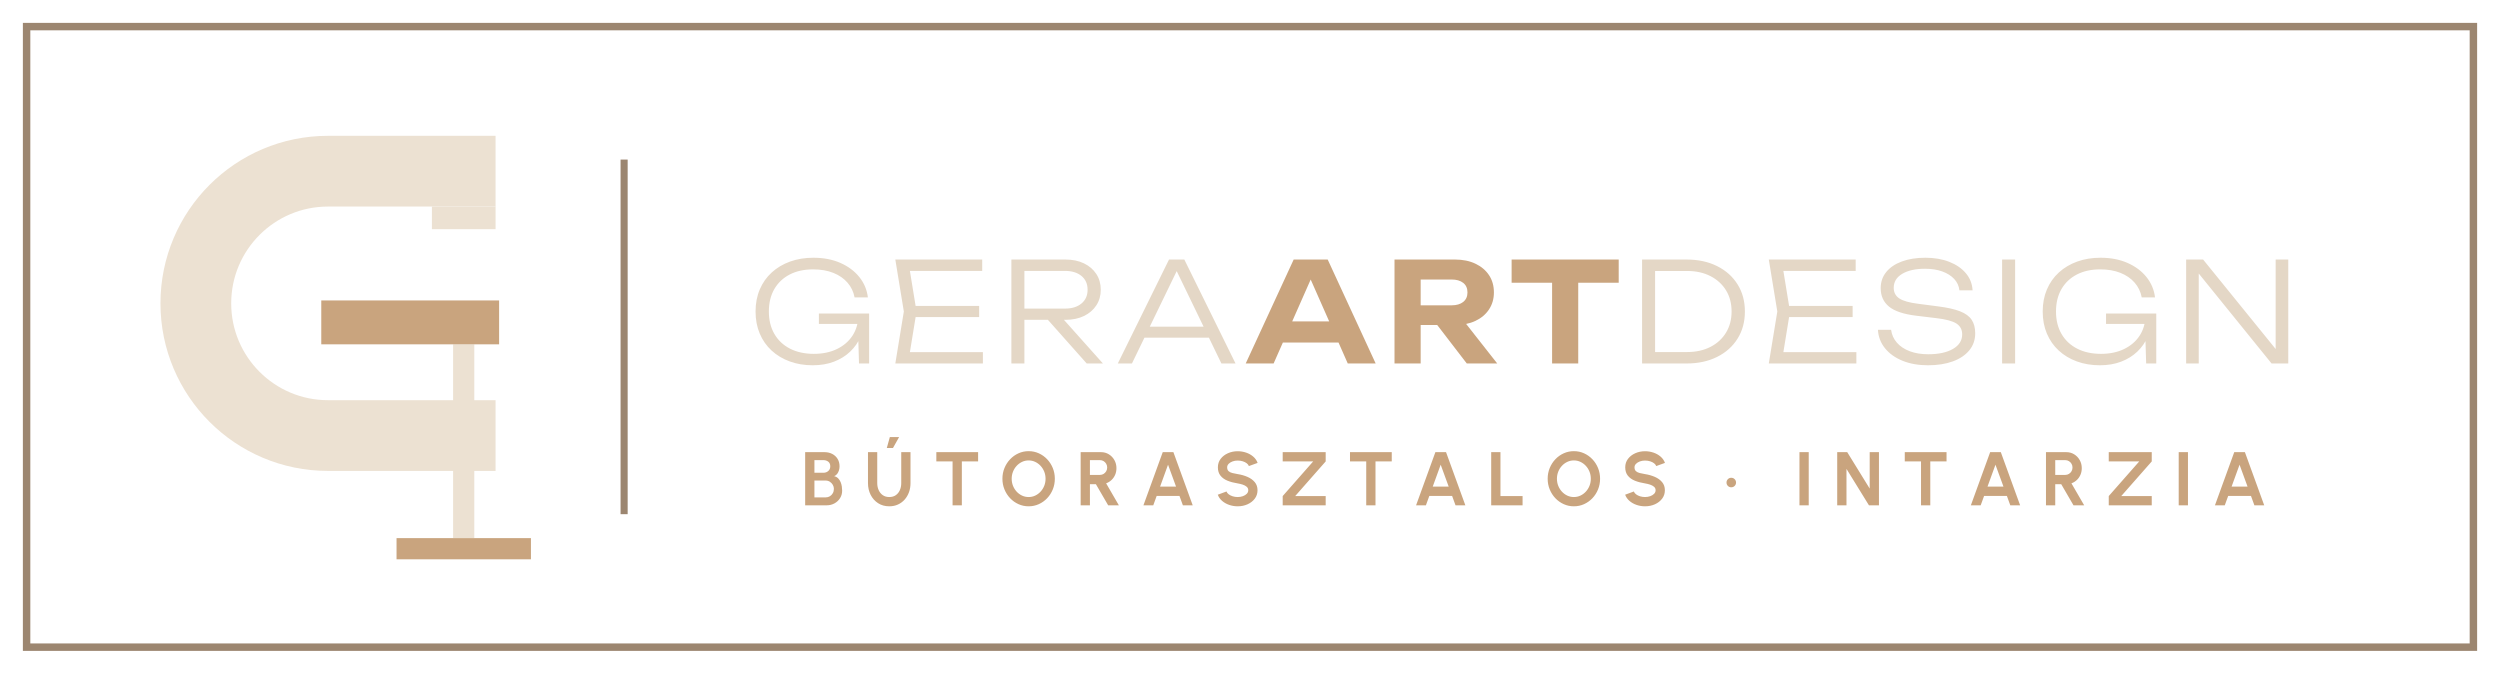
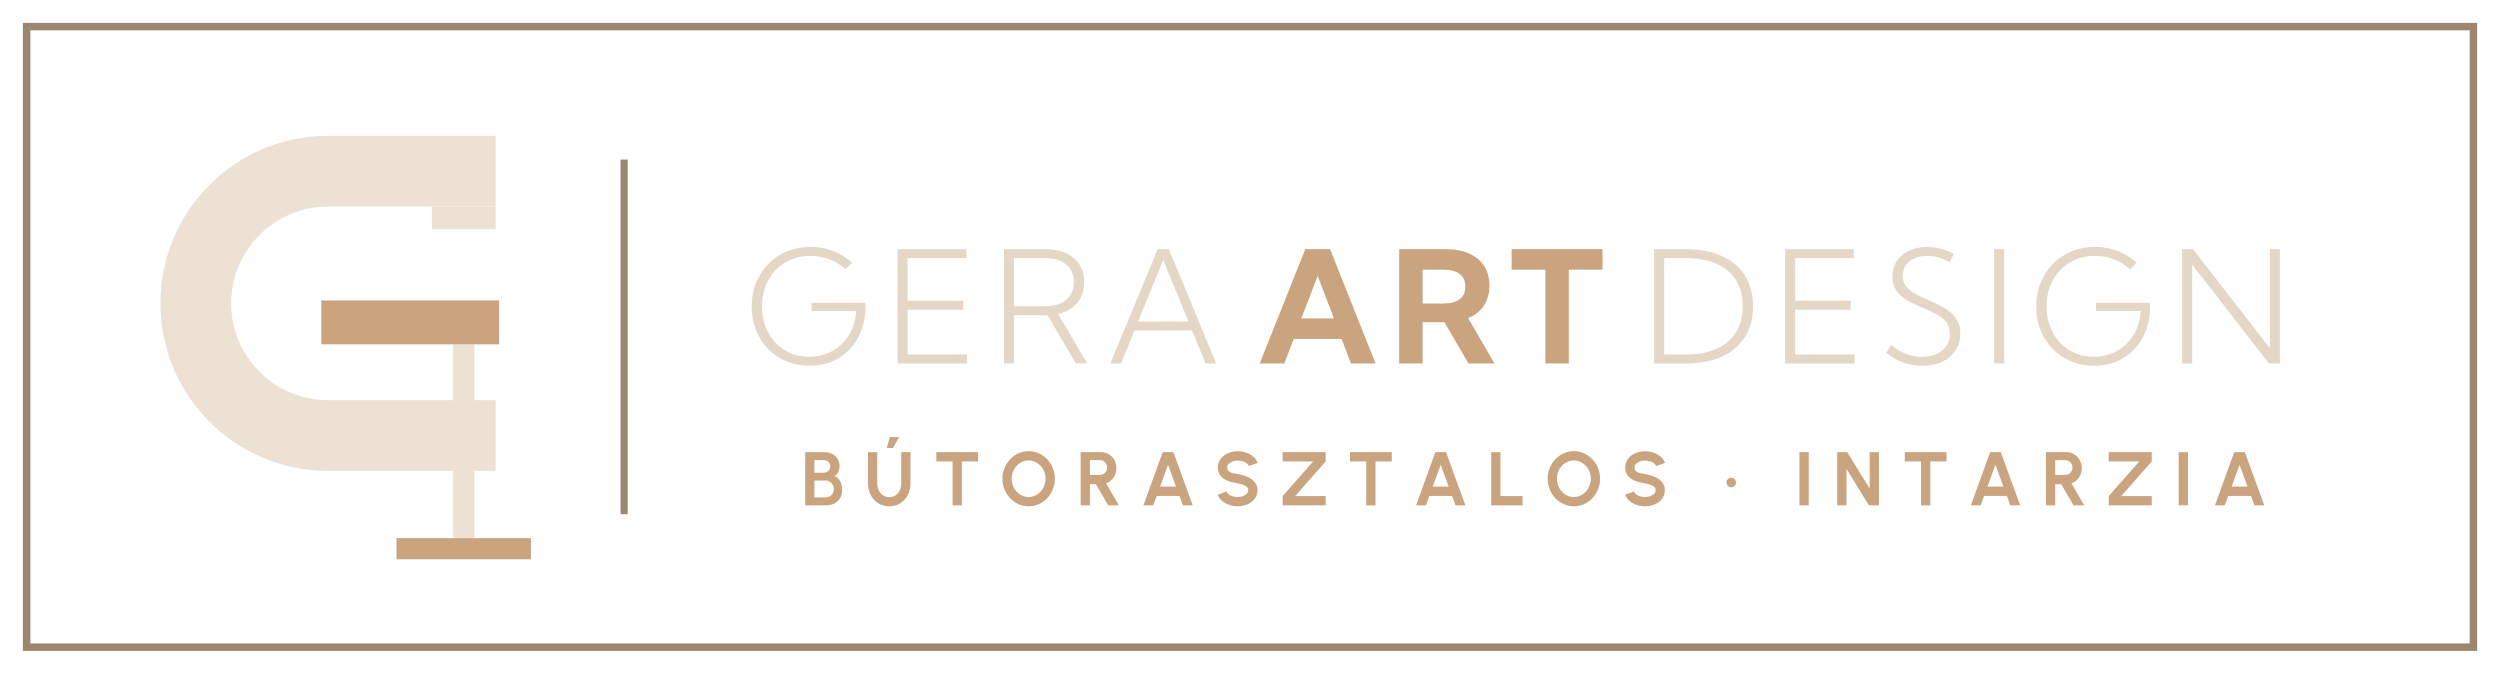
<svg xmlns="http://www.w3.org/2000/svg" viewBox="0 0 282 76" width="282" height="76">
  <rect x="3" y="3" width="276" height="70" fill="none" stroke="#9C8670" stroke-width="0.84" />
  <path d="M55.9 19.31H37A14.91 14.91 0 0 0 37 49.13H55.9" fill="none" stroke="#ECE1D2" stroke-width="7.98" />
  <rect x="48.72" y="23.3" width="7.18" height="2.55" fill="#ECE1D2" />
  <rect x="51.11" y="38.84" width="2.39" height="21.86" fill="#ECE1D2" />
  <rect x="36.24" y="33.89" width="20.06" height="4.95" fill="#C9A47E" />
  <rect x="44.73" y="60.7" width="15.16" height="2.39" fill="#C9A47E" />
  <rect x="70" y="18" width=".8" height="40" fill="#9C8670" />
-   <path d="M97.498 35.888Q97.49 37.006 97.076 37.971Q96.662 38.937 95.9 39.663Q95.138 40.39 94.071 40.797Q93.004 41.203 91.675 41.203Q90.268 41.203 89.088 40.773Q87.908 40.343 87.04 39.546Q86.173 38.749 85.7 37.631Q85.227 36.514 85.227 35.138Q85.227 33.762 85.704 32.645Q86.181 31.527 87.056 30.73Q87.931 29.933 89.123 29.503Q90.315 29.073 91.746 29.073Q93.465 29.073 94.79 29.655Q96.115 30.237 96.928 31.246Q97.74 32.254 97.897 33.544H96.396Q96.216 32.59 95.595 31.879Q94.974 31.168 93.993 30.777Q93.012 30.386 91.714 30.386Q90.198 30.386 89.08 30.964Q87.963 31.543 87.345 32.606Q86.728 33.669 86.728 35.138Q86.728 36.6 87.353 37.674Q87.978 38.749 89.119 39.331Q90.261 39.914 91.8 39.914Q93.301 39.914 94.419 39.366Q95.536 38.819 96.162 37.862Q96.787 36.904 96.81 35.67ZM92.371 36.537V35.365H98.037V41.0H96.896L96.748 36.029L97.162 36.537ZM110.449 34.513V35.763H102.454V34.513ZM103.384 35.138 102.485 40.648 101.711 39.718H110.871V41.0H100.992L101.953 35.138L100.992 29.276H110.793V30.558H101.711L102.485 29.636ZM115.108 34.81H120.133Q121.298 34.81 121.99 34.235Q122.681 33.661 122.681 32.684Q122.681 31.699 121.99 31.128Q121.298 30.558 120.133 30.558H114.897L115.553 29.784V41.0H114.084V29.276H120.188Q121.376 29.276 122.267 29.706Q123.158 30.136 123.662 30.902Q124.166 31.668 124.166 32.684Q124.166 33.684 123.662 34.45Q123.158 35.216 122.267 35.646Q121.376 36.076 120.188 36.076H115.108ZM117.702 35.513H119.508L124.409 41.0H122.58ZM128.543 38.092V36.85H136.797V38.092ZM133.592 29.276 139.368 41.0H137.774L132.342 29.776H133.123L127.683 41.0H126.089L131.865 29.276Z" fill="#E4D7C6" />
-   <path d="M143.734 38.635V36.256H151.834V38.635ZM149.765 29.276 155.175 41.0H152.028L147.395 30.508H148.297L143.664 41.0H140.517L145.927 29.276ZM159.344 34.44H163.739Q164.574 34.44 165.053 34.056Q165.531 33.671 165.531 32.985Q165.531 32.29 165.053 31.91Q164.574 31.529 163.739 31.529H158.928L160.251 30.077V41.0H157.301V29.276H164.124Q165.436 29.276 166.423 29.743Q167.409 30.209 167.961 31.037Q168.513 31.865 168.513 32.985Q168.513 34.073 167.961 34.904Q167.409 35.736 166.423 36.199Q165.436 36.662 164.124 36.662H159.344ZM161.236 35.513H164.573L168.887 41.0H165.453ZM175.076 30.581H178.025V41.0H175.076ZM170.511 29.276H182.59V31.891H170.511Z" fill="#C9A47E" />
-   <path d="M190.242 29.276Q192.204 29.276 193.685 30.015Q195.167 30.753 195.995 32.074Q196.824 33.395 196.824 35.138Q196.824 36.881 195.995 38.202Q195.167 39.523 193.685 40.261Q192.204 41.0 190.242 41.0H185.225V29.276ZM186.694 40.609 185.764 39.71H190.313Q191.806 39.71 192.935 39.132Q194.064 38.554 194.694 37.522Q195.323 36.49 195.323 35.138Q195.323 33.77 194.694 32.746Q194.064 31.722 192.935 31.144Q191.806 30.566 190.313 30.566H185.764L186.694 29.667ZM208.977 34.513V35.763H200.982V34.513ZM201.912 35.138 201.013 40.648 200.239 39.718H209.399V41.0H199.52L200.481 35.138L199.52 29.276H209.321V30.558H200.239L201.013 29.636ZM211.83 37.201H213.315Q213.425 38.03 213.972 38.655Q214.519 39.28 215.422 39.62Q216.324 39.96 217.497 39.96Q219.255 39.96 220.295 39.359Q221.334 38.757 221.334 37.717Q221.334 36.92 220.69 36.498Q220.045 36.076 218.427 35.888L216.168 35.615Q214.019 35.357 213.081 34.587Q212.143 33.817 212.143 32.504Q212.143 31.449 212.772 30.679Q213.401 29.909 214.535 29.491Q215.668 29.073 217.176 29.073Q218.7 29.073 219.877 29.534Q221.053 29.995 221.749 30.82Q222.444 31.644 222.507 32.746H221.022Q220.936 32.004 220.432 31.465Q219.928 30.925 219.091 30.62Q218.255 30.316 217.145 30.316Q215.535 30.316 214.574 30.886Q213.612 31.457 213.612 32.465Q213.612 33.247 214.245 33.665Q214.878 34.083 216.395 34.27L218.622 34.56Q220.162 34.755 221.08 35.111Q221.999 35.466 222.401 36.068Q222.804 36.67 222.804 37.592Q222.804 38.702 222.139 39.515Q221.475 40.328 220.275 40.766Q219.076 41.203 217.473 41.203Q215.863 41.203 214.617 40.699Q213.37 40.195 212.635 39.292Q211.901 38.389 211.83 37.201ZM225.836 29.276H227.306V41.0H225.836ZM242.688 35.888Q242.68 37.006 242.266 37.971Q241.851 38.937 241.089 39.663Q240.327 40.39 239.26 40.797Q238.193 41.203 236.865 41.203Q235.458 41.203 234.278 40.773Q233.097 40.343 232.23 39.546Q231.362 38.749 230.889 37.631Q230.417 36.514 230.417 35.138Q230.417 33.762 230.893 32.645Q231.37 31.527 232.245 30.73Q233.121 29.933 234.313 29.503Q235.505 29.073 236.935 29.073Q238.655 29.073 239.979 29.655Q241.304 30.237 242.117 31.246Q242.93 32.254 243.086 33.544H241.586Q241.406 32.59 240.784 31.879Q240.163 31.168 239.182 30.777Q238.201 30.386 236.904 30.386Q235.388 30.386 234.27 30.964Q233.152 31.543 232.535 32.606Q231.917 33.669 231.917 35.138Q231.917 36.6 232.542 37.674Q233.168 38.749 234.309 39.331Q235.45 39.914 236.99 39.914Q238.49 39.914 239.608 39.366Q240.726 38.819 241.351 37.862Q241.976 36.904 242 35.67ZM237.56 36.537V35.365H243.227V41.0H242.086L241.937 36.029L242.352 36.537ZM257.421 40.265 256.694 40.312V29.276H258.116V41.0H256.233L247.299 29.964L248.018 29.917V41.0H246.596V29.276H248.511Z" fill="#E4D7C6" />
+   <path d="M95.359 30.383Q94.6 29.644 93.585 29.253Q92.571 28.862 91.43 28.862Q90.235 28.862 89.231 29.28Q88.227 29.698 87.492 30.463Q86.757 31.229 86.353 32.27Q85.949 33.312 85.949 34.558Q85.949 35.79 86.344 36.831Q86.739 37.871 87.454 38.636Q88.169 39.401 89.145 39.822Q90.121 40.243 91.284 40.243Q92.382 40.243 93.317 39.865Q94.253 39.487 94.962 38.798Q95.671 38.109 96.092 37.162Q96.514 36.215 96.577 35.083H91.533V34.166H97.6L97.631 34.575Q97.631 36.046 97.169 37.268Q96.706 38.49 95.86 39.385Q95.015 40.281 93.859 40.769Q92.703 41.258 91.316 41.258Q89.906 41.258 88.714 40.758Q87.522 40.258 86.641 39.357Q85.759 38.455 85.274 37.239Q84.788 36.023 84.788 34.584Q84.788 33.134 85.284 31.903Q85.779 30.673 86.674 29.763Q87.568 28.853 88.78 28.35Q89.992 27.847 91.422 27.847Q92.771 27.847 93.978 28.31Q95.184 28.773 96.118 29.644ZM101.243 41.0V28.105H109.003V29.12H102.378V33.922H108.651V34.937H102.378V39.986H109.089V41.0ZM122.63 41.0H121.364L118.154 35.558H114.386V41.0H113.251V28.105H118Q119.323 28.105 120.285 28.561Q121.246 29.016 121.771 29.85Q122.295 30.684 122.295 31.833Q122.295 33.237 121.513 34.17Q120.73 35.103 119.349 35.407ZM114.386 34.544H117.937Q119.415 34.544 120.275 33.816Q121.134 33.088 121.134 31.833Q121.134 30.575 120.279 29.847Q119.424 29.12 117.937 29.12H114.386ZM126.44 41.0H125.242L130.589 28.105H131.847L137.189 41.0H135.991L134.463 37.281H127.964ZM128.371 36.266H134.059L131.214 29.326Z" fill="#E4D7C6" />
+   <path d="M144.873 41.0H142.096L147.237 28.105H150.034L155.166 41.0H152.39L151.329 38.23H145.933ZM146.797 35.914H150.471L148.631 31.131ZM168.575 41.0H165.642L162.936 36.344H160.474V41.0H157.826V28.105H163.053Q164.612 28.105 165.718 28.595Q166.823 29.085 167.414 30.008Q168.005 30.93 168.005 32.225Q168.005 33.547 167.381 34.479Q166.756 35.411 165.603 35.875ZM160.474 34.235H162.855Q164.03 34.235 164.663 33.74Q165.297 33.246 165.297 32.328Q165.297 31.41 164.665 30.915Q164.033 30.421 162.855 30.421H160.474ZM176.964 41.0H174.317V30.421H170.513V28.105H180.767V30.421H176.964Z" fill="#C9A47E" />
+   <path d="M186.585 41.0V28.105H190.13Q192.514 28.105 194.217 28.875Q195.921 29.644 196.831 31.087Q197.74 32.53 197.74 34.553Q197.74 36.567 196.831 38.014Q195.921 39.461 194.217 40.231Q192.514 41.0 190.13 41.0ZM187.72 39.986H190.19Q192.21 39.986 193.638 39.342Q195.067 38.699 195.823 37.483Q196.58 36.266 196.58 34.553Q196.58 32.836 195.823 31.621Q195.067 30.406 193.638 29.763Q192.21 29.12 190.19 29.12H187.72ZM201.352 41.0V28.105H209.112V29.12H202.487V33.922H208.76V34.937H202.487V39.986H209.198V41.0ZM212.759 39.788 213.318 38.914Q213.862 39.361 214.424 39.66Q214.985 39.96 215.577 40.107Q216.169 40.255 216.782 40.255Q217.725 40.255 218.44 39.924Q219.155 39.593 219.557 39.007Q219.96 38.421 219.96 37.659Q219.96 36.839 219.519 36.311Q219.077 35.782 218.381 35.417Q217.685 35.051 216.905 34.727Q216.278 34.461 215.664 34.163Q215.051 33.865 214.554 33.471Q214.057 33.077 213.762 32.524Q213.467 31.971 213.467 31.191Q213.467 30.203 213.962 29.449Q214.458 28.695 215.342 28.274Q216.226 27.853 217.381 27.853Q218.157 27.853 218.927 28.052Q219.696 28.251 220.404 28.635L219.925 29.572Q219.327 29.228 218.676 29.045Q218.026 28.862 217.389 28.862Q216.573 28.862 215.952 29.145Q215.332 29.429 214.98 29.935Q214.627 30.441 214.627 31.111Q214.627 31.848 215.041 32.338Q215.455 32.828 216.113 33.176Q216.77 33.524 217.504 33.845Q218.163 34.131 218.805 34.449Q219.447 34.767 219.97 35.193Q220.493 35.619 220.807 36.21Q221.12 36.802 221.12 37.642Q221.12 38.716 220.582 39.531Q220.043 40.347 219.079 40.802Q218.114 41.258 216.834 41.258Q215.716 41.258 214.689 40.887Q213.661 40.516 212.759 39.788ZM224.939 41.0V28.105H226.073V41.0ZM240.259 30.383Q239.5 29.644 238.486 29.253Q237.471 28.862 236.331 28.862Q235.136 28.862 234.131 29.28Q233.127 29.698 232.392 30.463Q231.657 31.229 231.253 32.27Q230.849 33.312 230.849 34.558Q230.849 35.79 231.244 36.831Q231.64 37.871 232.355 38.636Q233.07 39.401 234.045 39.822Q235.021 40.243 236.185 40.243Q237.282 40.243 238.218 39.865Q239.153 39.487 239.862 38.798Q240.572 38.109 240.993 37.162Q241.414 36.215 241.477 35.083H236.434V34.166H242.5L242.532 34.575Q242.532 36.046 242.069 37.268Q241.606 38.49 240.761 39.385Q239.915 40.281 238.759 40.769Q237.603 41.258 236.216 41.258Q234.806 41.258 233.614 40.758Q232.422 40.258 231.541 39.357Q230.66 38.455 230.174 37.239Q229.688 36.023 229.688 34.584Q229.688 33.134 230.184 31.903Q230.68 30.673 231.574 29.763Q232.468 28.853 233.68 28.35Q234.892 27.847 236.322 27.847Q237.672 27.847 238.878 28.31Q240.084 28.773 241.019 29.644ZM257.173 41.0H255.944L247.278 29.842V41.0H246.144V28.105H247.373L256.038 39.263V28.105H257.173Z" fill="#E4D7C6" />
  <path d="M90.822 57.0V51.003H93.007Q93.48 51.003 93.865 51.197Q94.249 51.392 94.475 51.753Q94.701 52.114 94.701 52.61Q94.701 52.828 94.636 53.05Q94.57 53.272 94.437 53.45Q94.304 53.627 94.094 53.712Q94.374 53.781 94.55 53.963Q94.726 54.144 94.824 54.385Q94.921 54.625 94.958 54.876Q94.995 55.128 94.995 55.344Q94.995 55.816 94.759 56.19Q94.524 56.565 94.127 56.782Q93.731 57.0 93.251 57.0ZM91.867 56.105H93.145Q93.399 56.105 93.607 55.98Q93.814 55.855 93.939 55.636Q94.063 55.418 94.063 55.14Q94.063 54.901 93.939 54.687Q93.814 54.473 93.607 54.34Q93.399 54.207 93.145 54.207H91.867ZM91.867 53.327H92.889Q93.204 53.327 93.43 53.129Q93.655 52.931 93.655 52.603Q93.655 52.256 93.43 52.079Q93.204 51.903 92.889 51.903H91.867ZM100.309 57.111Q99.589 57.111 99.049 56.76Q98.508 56.409 98.208 55.816Q97.908 55.222 97.908 54.498V51.003H98.953V54.498Q98.953 54.927 99.113 55.284Q99.272 55.64 99.576 55.853Q99.879 56.066 100.309 56.066Q100.747 56.066 101.048 55.854Q101.349 55.642 101.504 55.285Q101.66 54.928 101.66 54.498V51.003H102.705V54.498Q102.705 55.042 102.535 55.516Q102.364 55.989 102.047 56.349Q101.729 56.709 101.289 56.91Q100.849 57.111 100.309 57.111ZM100.033 50.531 100.375 49.298H101.421L100.73 50.531ZM110.33 51.003V52.048H108.496V57.0H107.451V52.048H105.619V51.003ZM116.029 57.111Q115.42 57.111 114.885 56.869Q114.349 56.627 113.942 56.199Q113.535 55.771 113.304 55.207Q113.073 54.644 113.073 54.001Q113.073 53.359 113.304 52.795Q113.535 52.232 113.942 51.804Q114.349 51.375 114.885 51.133Q115.42 50.891 116.029 50.891Q116.641 50.891 117.177 51.133Q117.712 51.375 118.119 51.804Q118.526 52.232 118.755 52.795Q118.985 53.359 118.985 54.001Q118.985 54.644 118.755 55.207Q118.526 55.771 118.119 56.199Q117.712 56.627 117.177 56.869Q116.641 57.111 116.029 57.111ZM116.029 56.066Q116.424 56.066 116.769 55.903Q117.115 55.74 117.378 55.456Q117.642 55.171 117.791 54.798Q117.939 54.425 117.939 54.001Q117.939 53.576 117.79 53.202Q117.64 52.828 117.377 52.545Q117.113 52.261 116.768 52.099Q116.422 51.936 116.029 51.936Q115.633 51.936 115.288 52.099Q114.943 52.262 114.679 52.547Q114.415 52.831 114.267 53.204Q114.118 53.578 114.118 54.001Q114.118 54.428 114.267 54.801Q114.417 55.174 114.68 55.459Q114.944 55.743 115.29 55.905Q115.635 56.066 116.029 56.066ZM121.898 57.0V51.003H124.197Q124.685 51.003 125.079 51.246Q125.473 51.489 125.704 51.899Q125.935 52.309 125.935 52.808Q125.935 53.213 125.789 53.554Q125.642 53.896 125.379 54.144Q125.116 54.392 124.771 54.52L126.208 57.0H125.002L123.616 54.614H122.943V57.0ZM122.943 53.569H124.079Q124.301 53.569 124.485 53.457Q124.669 53.345 124.78 53.157Q124.89 52.968 124.89 52.736Q124.89 52.503 124.78 52.315Q124.669 52.126 124.485 52.015Q124.301 51.903 124.079 51.903H122.943ZM131.157 51.003H132.359L134.538 57.0H133.429L133.043 55.938H130.474L130.088 57.0H128.979ZM130.857 54.892H132.659L131.755 52.419ZM139.611 57.111Q139.115 57.111 138.657 56.954Q138.2 56.798 137.858 56.504Q137.515 56.21 137.367 55.802L138.348 55.439Q138.409 55.613 138.593 55.755Q138.777 55.897 139.042 55.981Q139.307 56.066 139.611 56.066Q139.922 56.066 140.194 55.969Q140.466 55.873 140.635 55.7Q140.803 55.528 140.803 55.297Q140.803 55.061 140.628 54.908Q140.452 54.755 140.178 54.665Q139.904 54.575 139.611 54.528Q138.974 54.43 138.468 54.225Q137.962 54.019 137.67 53.654Q137.377 53.288 137.377 52.714Q137.377 52.167 137.688 51.76Q137.999 51.352 138.509 51.125Q139.019 50.899 139.611 50.899Q140.103 50.899 140.561 51.054Q141.019 51.209 141.364 51.505Q141.709 51.8 141.859 52.216L140.874 52.572Q140.813 52.397 140.63 52.257Q140.446 52.116 140.181 52.034Q139.917 51.951 139.611 51.951Q139.307 51.947 139.036 52.046Q138.765 52.144 138.594 52.317Q138.423 52.489 138.423 52.714Q138.423 52.999 138.583 53.145Q138.743 53.292 139.012 53.358Q139.281 53.425 139.611 53.479Q140.213 53.572 140.723 53.795Q141.232 54.018 141.54 54.389Q141.848 54.76 141.848 55.297Q141.848 55.841 141.539 56.25Q141.229 56.658 140.721 56.885Q140.212 57.111 139.611 57.111ZM144.688 57.0V55.955L148.126 52.048H144.688V51.003H149.537V52.048L146.099 55.955H149.537V57.0ZM156.99 51.003V52.048H155.156V57.0H154.111V52.048H152.279V51.003ZM161.911 51.003H163.113L165.292 57.0H164.183L163.797 55.938H161.228L160.842 57.0H159.733ZM161.611 54.892H163.413L162.509 52.419ZM168.207 57.0V51.003H169.252V55.955H171.747V57.0ZM177.533 57.111Q176.924 57.111 176.389 56.869Q175.853 56.627 175.446 56.199Q175.039 55.771 174.808 55.207Q174.577 54.644 174.577 54.001Q174.577 53.359 174.808 52.795Q175.039 52.232 175.446 51.804Q175.853 51.375 176.389 51.133Q176.924 50.891 177.533 50.891Q178.145 50.891 178.681 51.133Q179.216 51.375 179.623 51.804Q180.03 52.232 180.259 52.795Q180.489 53.359 180.489 54.001Q180.489 54.644 180.259 55.207Q180.03 55.771 179.623 56.199Q179.216 56.627 178.681 56.869Q178.145 57.111 177.533 57.111ZM177.533 56.066Q177.928 56.066 178.273 55.903Q178.619 55.74 178.882 55.456Q179.146 55.171 179.295 54.798Q179.443 54.425 179.443 54.001Q179.443 53.576 179.294 53.202Q179.144 52.828 178.881 52.545Q178.617 52.261 178.272 52.099Q177.926 51.936 177.533 51.936Q177.137 51.936 176.792 52.099Q176.446 52.262 176.183 52.547Q175.919 52.831 175.771 53.204Q175.622 53.578 175.622 54.001Q175.622 54.428 175.771 54.801Q175.921 55.174 176.184 55.459Q176.448 55.743 176.793 55.905Q177.139 56.066 177.533 56.066ZM185.56 57.111Q185.064 57.111 184.607 56.954Q184.149 56.798 183.807 56.504Q183.464 56.21 183.316 55.802L184.298 55.439Q184.358 55.613 184.542 55.755Q184.726 55.897 184.991 55.981Q185.257 56.066 185.56 56.066Q185.871 56.066 186.144 55.969Q186.416 55.873 186.584 55.7Q186.752 55.528 186.752 55.297Q186.752 55.061 186.577 54.908Q186.401 54.755 186.127 54.665Q185.853 54.575 185.56 54.528Q184.923 54.43 184.417 54.225Q183.911 54.019 183.619 53.654Q183.326 53.288 183.326 52.714Q183.326 52.167 183.637 51.76Q183.948 51.352 184.458 51.125Q184.968 50.899 185.56 50.899Q186.052 50.899 186.511 51.054Q186.969 51.209 187.313 51.505Q187.658 51.8 187.808 52.216L186.823 52.572Q186.763 52.397 186.579 52.257Q186.395 52.116 186.13 52.034Q185.866 51.951 185.56 51.951Q185.257 51.947 184.985 52.046Q184.714 52.144 184.543 52.317Q184.372 52.489 184.372 52.714Q184.372 52.999 184.532 53.145Q184.692 53.292 184.961 53.358Q185.231 53.425 185.56 53.479Q186.162 53.572 186.672 53.795Q187.181 54.018 187.489 54.389Q187.798 54.76 187.798 55.297Q187.798 55.841 187.488 56.25Q187.178 56.658 186.67 56.885Q186.161 57.111 185.56 57.111ZM195.286 54.967Q195.061 54.967 194.905 54.811Q194.75 54.655 194.75 54.428Q194.75 54.208 194.905 54.05Q195.061 53.892 195.286 53.892Q195.509 53.892 195.667 54.05Q195.825 54.208 195.825 54.428Q195.825 54.655 195.667 54.811Q195.509 54.967 195.286 54.967ZM202.979 57.0V51.003H204.024V57.0ZM207.237 57.0V51.003H208.367L210.901 55.111V51.003H211.946V57.0H210.818L208.283 52.891V57.0ZM219.569 51.003V52.048H217.736V57.0H216.69V52.048H214.858V51.003ZM224.49 51.003H225.692L227.871 57.0H226.762L226.376 55.938H223.807L223.421 57.0H222.312ZM224.19 54.892H225.992L225.088 52.419ZM230.786 57.0V51.003H233.085Q233.573 51.003 233.967 51.246Q234.361 51.489 234.592 51.899Q234.824 52.309 234.824 52.808Q234.824 53.213 234.677 53.554Q234.531 53.896 234.267 54.144Q234.004 54.392 233.659 54.52L235.096 57.0H233.89L232.505 54.614H231.831V57.0ZM231.831 53.569H232.967Q233.189 53.569 233.373 53.457Q233.558 53.345 233.668 53.157Q233.778 52.968 233.778 52.736Q233.778 52.503 233.668 52.315Q233.558 52.126 233.373 52.015Q233.189 51.903 232.967 51.903H231.831ZM237.867 57.0V55.955L241.306 52.048H237.867V51.003H242.717V52.048L239.278 55.955H242.717V57.0ZM245.758 57.0V51.003H246.803V57.0ZM252.023 51.003H253.225L255.404 57.0H254.295L253.909 55.938H251.34L250.954 57.0H249.845ZM251.723 54.892H253.525L252.621 52.419Z" fill="#C9A47E" />
</svg>
